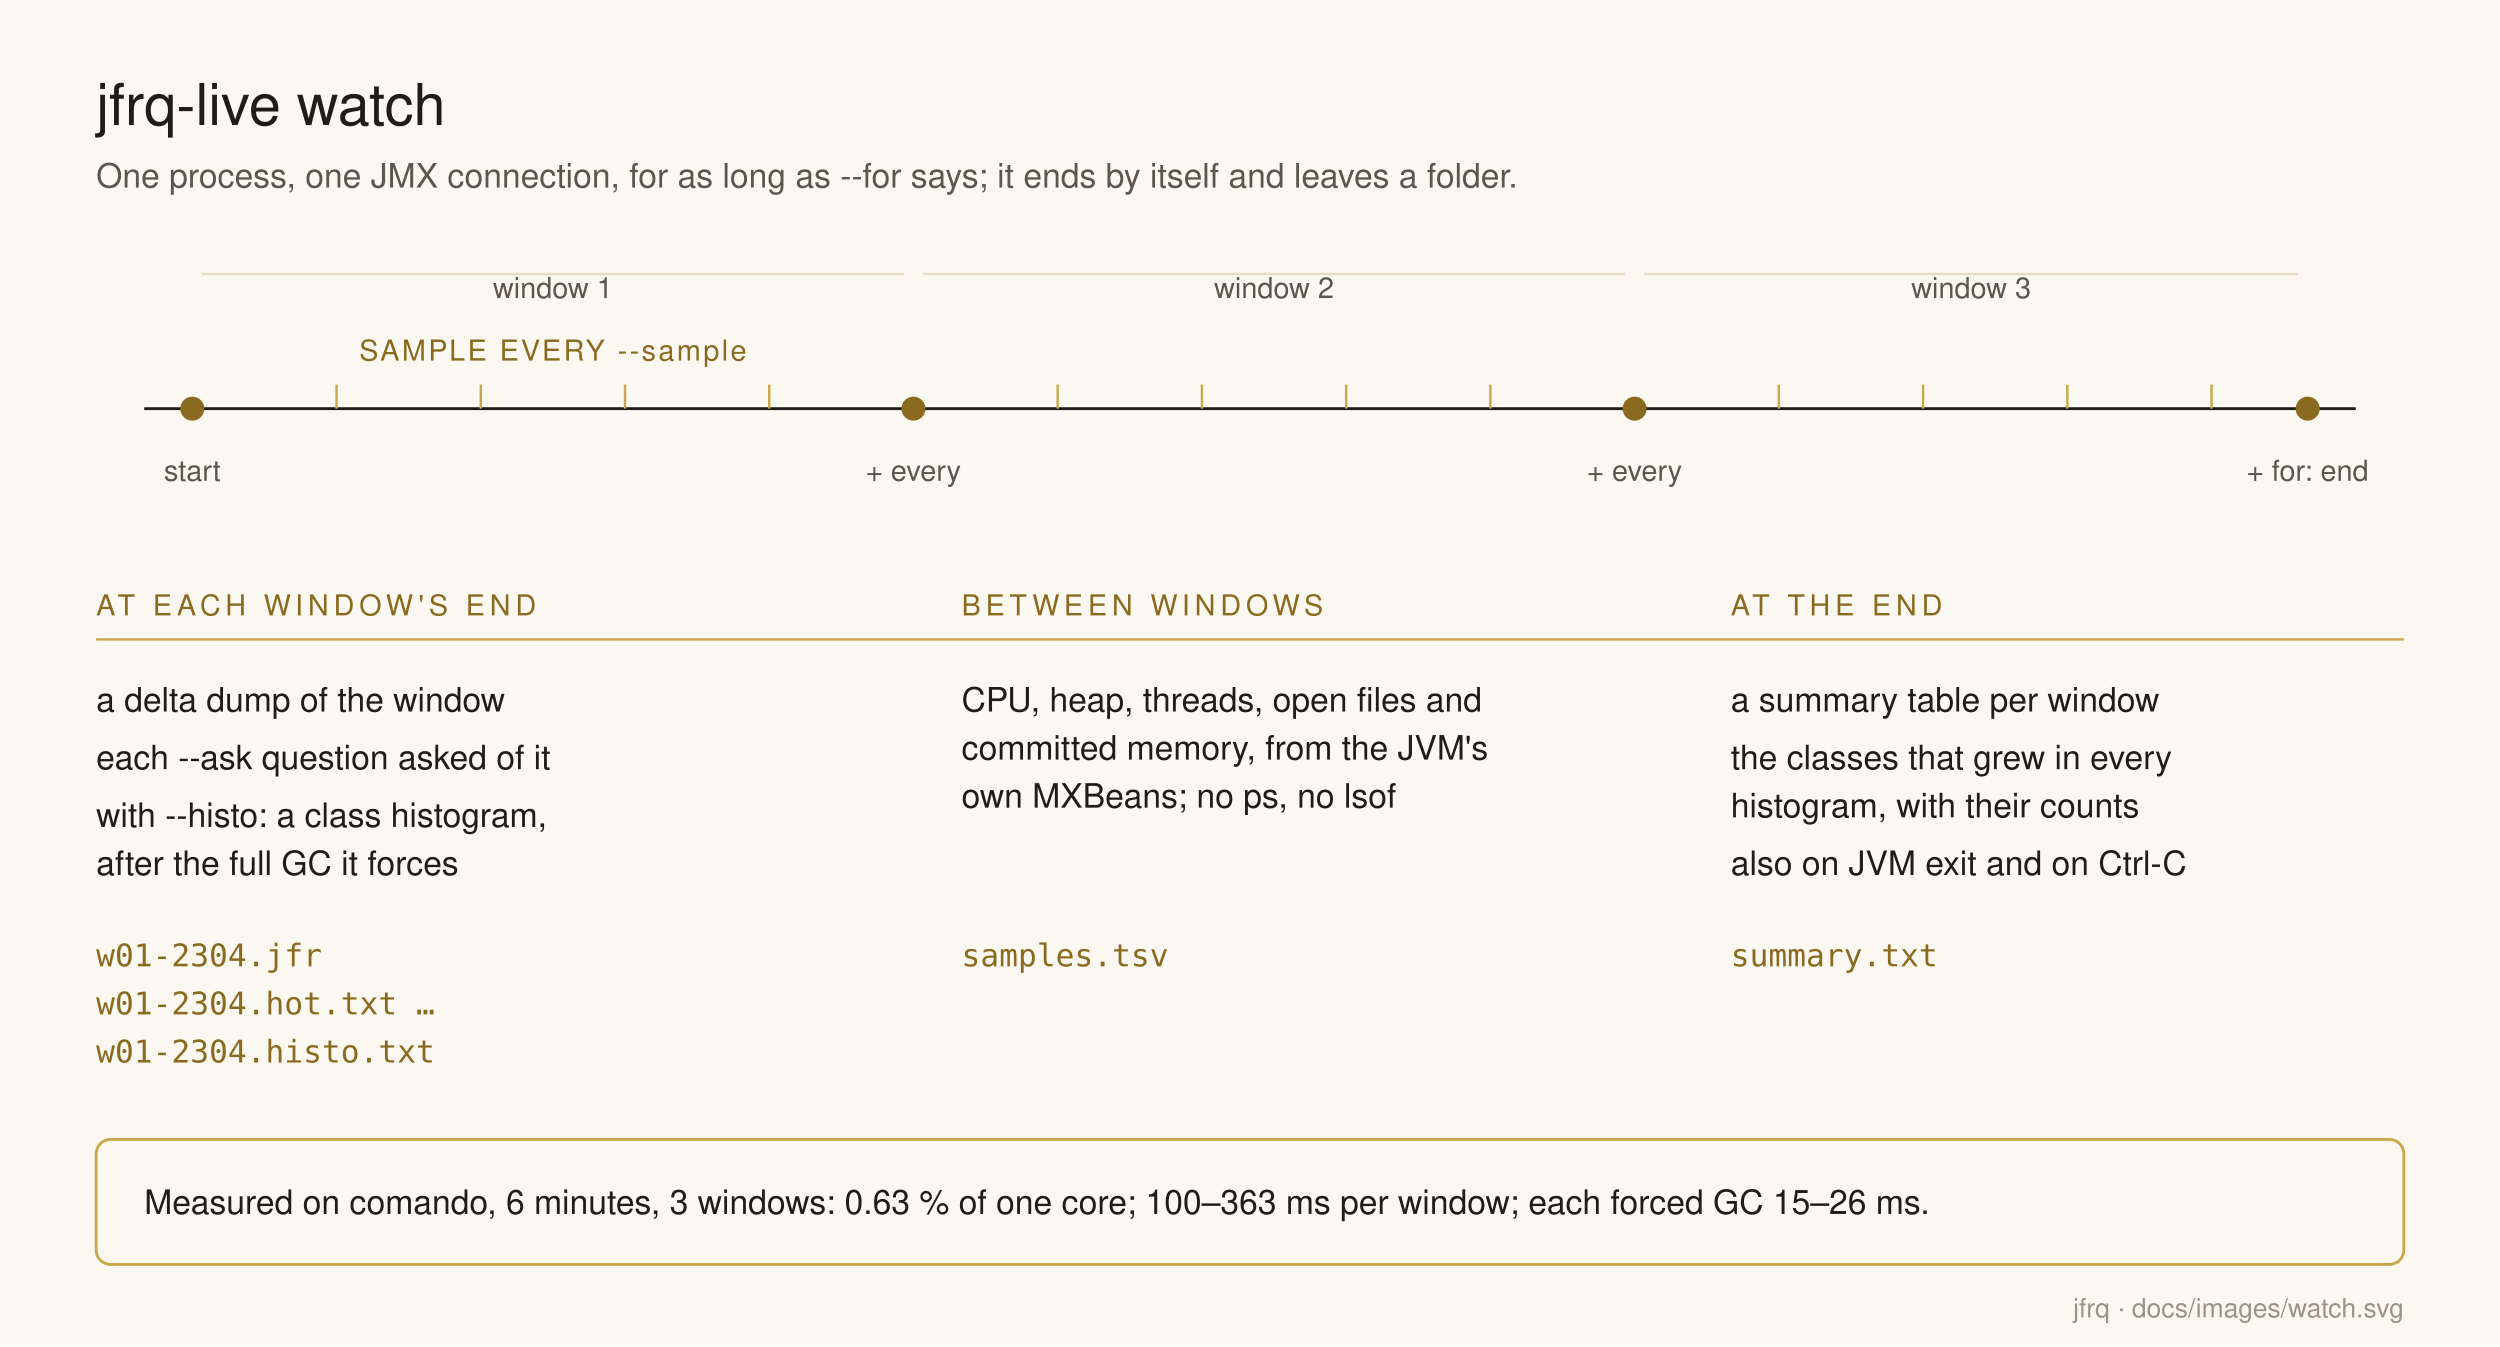
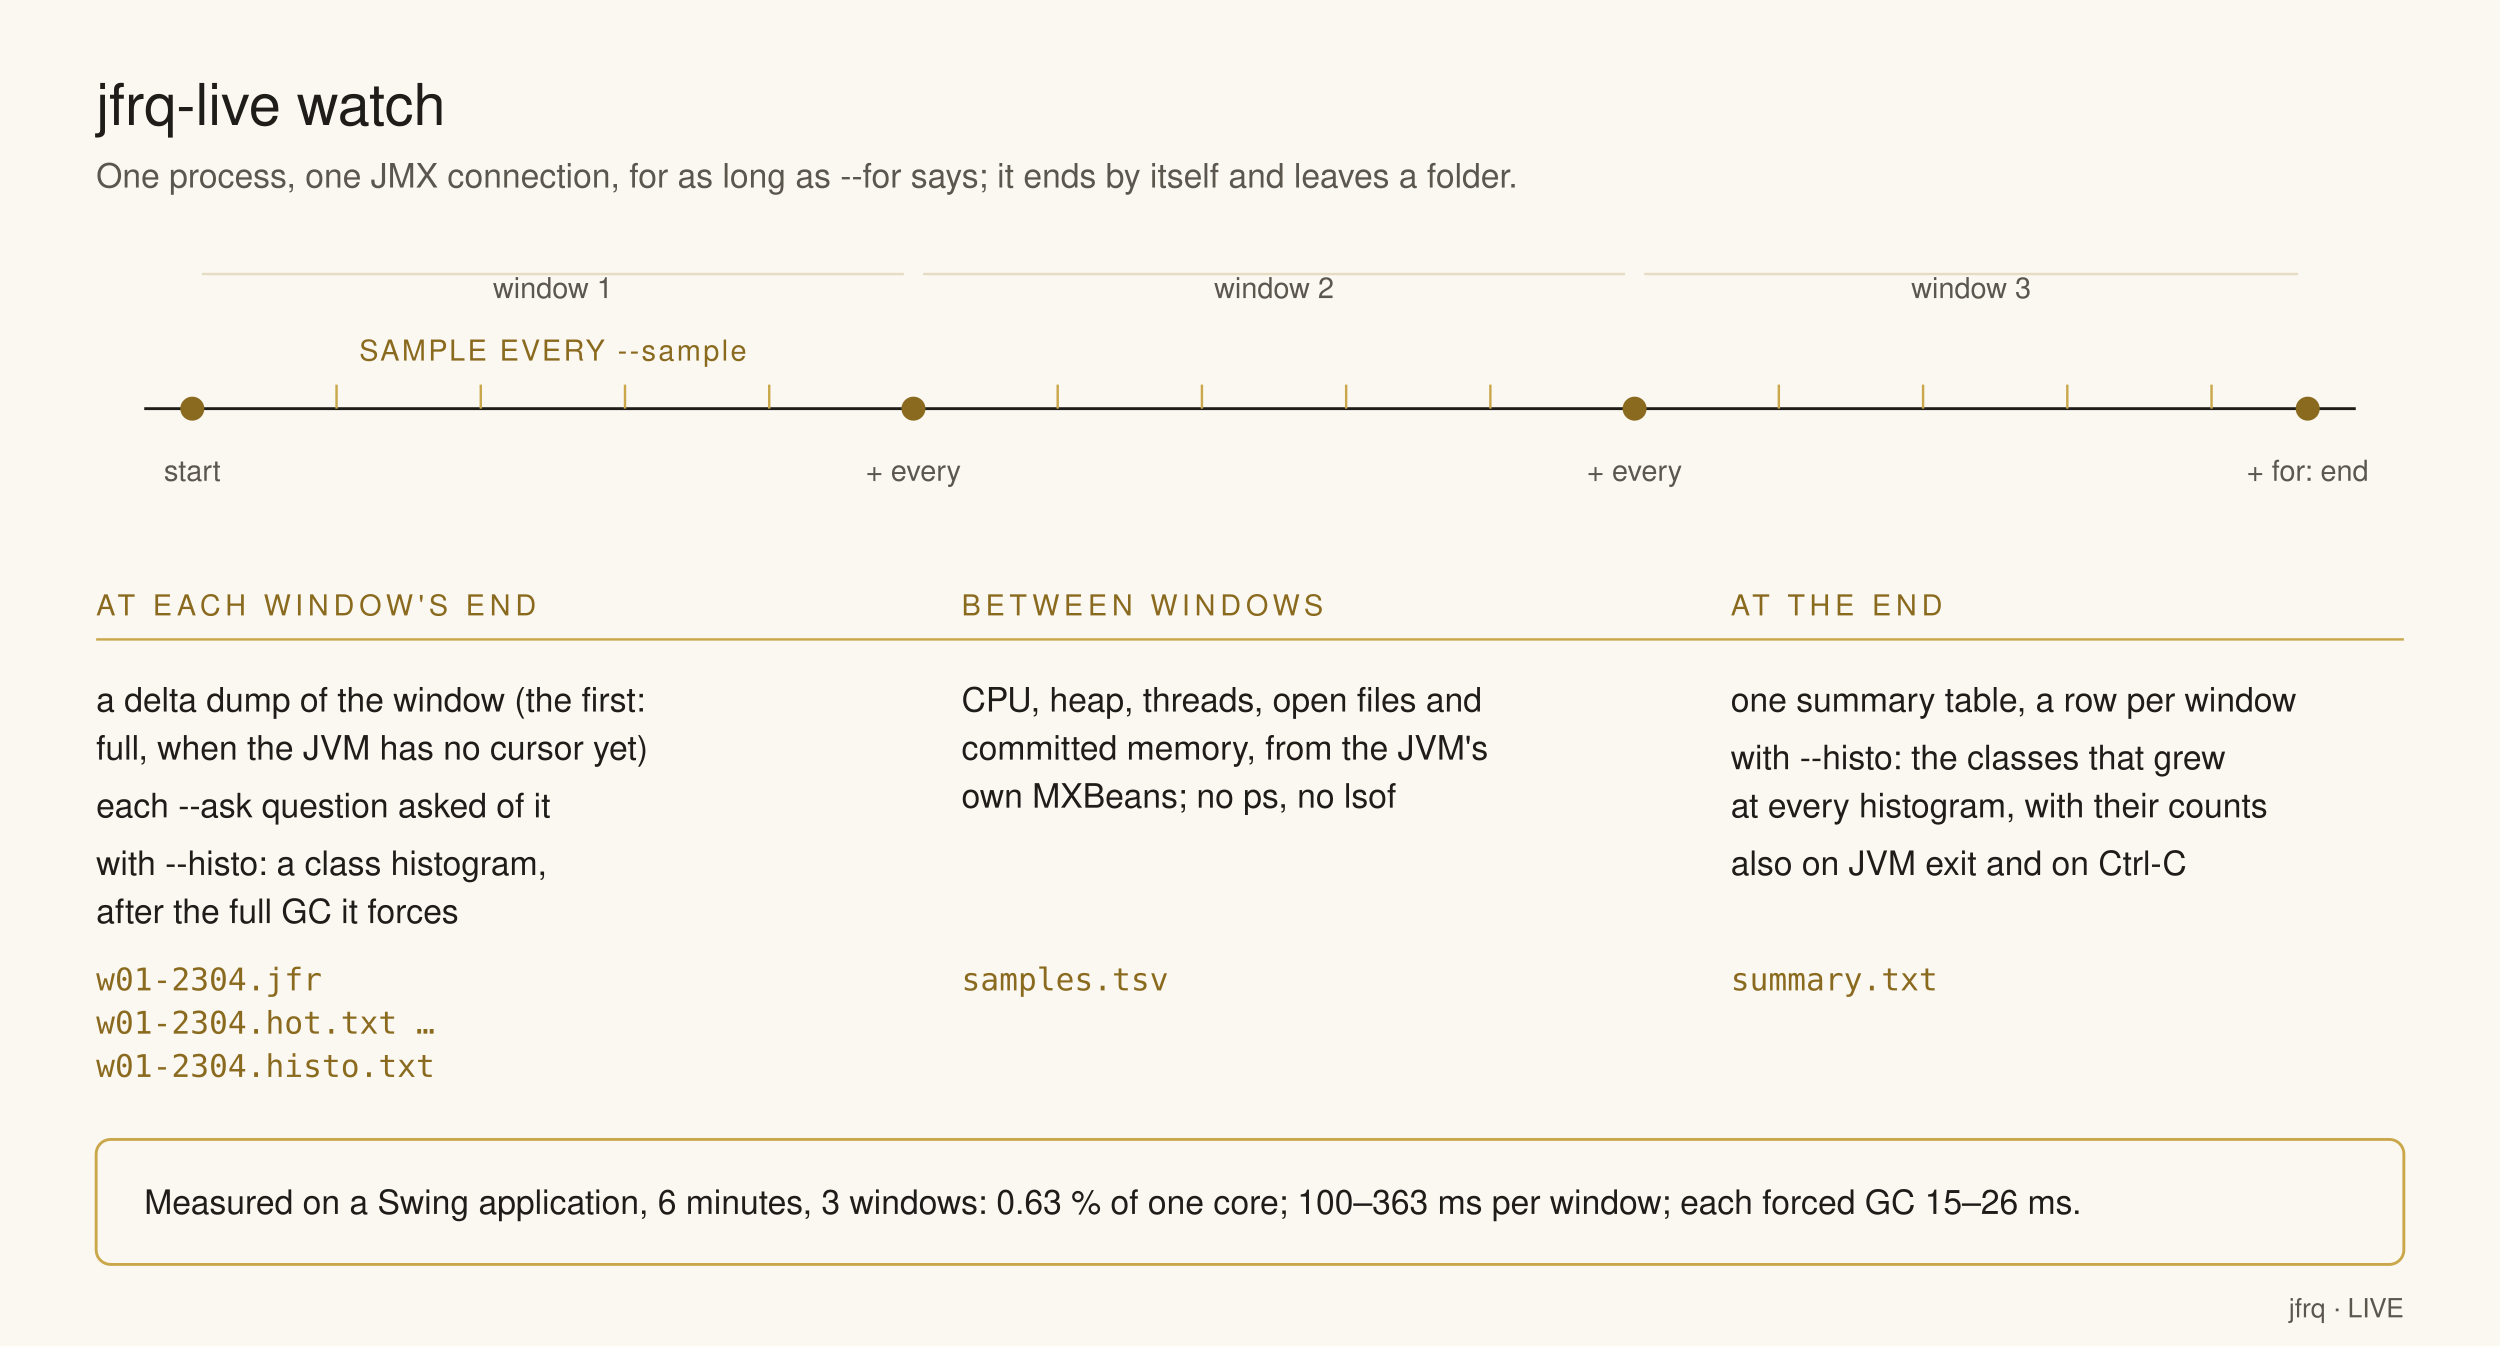
<svg xmlns="http://www.w3.org/2000/svg" width="1040" height="560" viewBox="0 0 1040 560" font-family="Helvetica, Arial, sans-serif">
  <rect width="1040" height="560" fill="#FBF8F1" />
  <text x="40" y="52" font-size="24" fill="#1F1D1A">jfrq-live watch</text>
  <text x="40" y="78" font-size="14" fill="#5C574E">One process, one JMX connection, for as long as --for says; it ends by itself and leaves a folder.</text>
  <line x1="60" y1="170" x2="980" y2="170" stroke="#1F1D1A" stroke-width="1.2" />
  <g fill="#8A6A1F">
    <circle cx="80" cy="170" r="5" />
    <circle cx="380" cy="170" r="5" />
    <circle cx="680" cy="170" r="5" />
    <circle cx="960" cy="170" r="5" />
  </g>
  <g font-size="12" fill="#5C574E" text-anchor="middle">
    <text x="80" y="200">start</text>
    <text x="380" y="200">+ every</text>
    <text x="680" y="200">+ every</text>
    <text x="960" y="200">+ for: end</text>
  </g>
  <g stroke="#C9A74A" stroke-width="1">
    <line x1="140" y1="160" x2="140" y2="170" />
    <line x1="200" y1="160" x2="200" y2="170" />
    <line x1="260" y1="160" x2="260" y2="170" />
    <line x1="320" y1="160" x2="320" y2="170" />
    <line x1="440" y1="160" x2="440" y2="170" />
    <line x1="500" y1="160" x2="500" y2="170" />
    <line x1="560" y1="160" x2="560" y2="170" />
    <line x1="620" y1="160" x2="620" y2="170" />
    <line x1="740" y1="160" x2="740" y2="170" />
    <line x1="800" y1="160" x2="800" y2="170" />
    <line x1="860" y1="160" x2="860" y2="170" />
    <line x1="920" y1="160" x2="920" y2="170" />
  </g>
  <text x="230" y="150" font-size="12" fill="#8A6A1F" text-anchor="middle" letter-spacing="1">SAMPLE EVERY --sample</text>
  <g font-size="12" fill="#5C574E" text-anchor="middle">
    <text x="230" y="124">window 1</text>
    <text x="530" y="124">window 2</text>
    <text x="820" y="124">window 3</text>
  </g>
  <g stroke="#E6DCC4" stroke-width="1">
    <line x1="84" y1="114" x2="376" y2="114" />
    <line x1="384" y1="114" x2="676" y2="114" />
    <line x1="684" y1="114" x2="956" y2="114" />
  </g>
  <g font-size="12" fill="#8A6A1F" letter-spacing="2">
    <text x="40" y="256">AT EACH WINDOW'S END</text>
    <text x="400" y="256">BETWEEN WINDOWS</text>
    <text x="720" y="256">AT THE END</text>
  </g>
  <line x1="40" y1="266" x2="1000" y2="266" stroke="#C9A74A" stroke-width="1" />
  <g font-size="14" fill="#1F1D1A">
-     <text x="40" y="296">a delta dump of the window</text>
-     <text x="40" y="320">each --ask question asked of it</text>
-     <text x="40" y="344">with --histo: a class histogram,</text>
-     <text x="40" y="364">after the full GC it forces</text>
+     <text x="40" y="296">a delta dump of the window (the first:</text>
+     <text x="40" y="316">full, when the JVM has no cursor yet)</text>
+     <text x="40" y="340">each --ask question asked of it</text>
+     <text x="40" y="364">with --histo: a class histogram,</text>
+     <text x="40" y="384">after the full GC it forces</text>
    <text x="400" y="296">CPU, heap, threads, open files and</text>
    <text x="400" y="316">committed memory, from the JVM's</text>
    <text x="400" y="336">own MXBeans; no ps, no lsof</text>
-     <text x="720" y="296">a summary table per window</text>
-     <text x="720" y="320">the classes that grew in every</text>
-     <text x="720" y="340">histogram, with their counts</text>
+     <text x="720" y="296">one summary table, a row per window</text>
+     <text x="720" y="320">with --histo: the classes that grew</text>
+     <text x="720" y="340">at every histogram, with their counts</text>
    <text x="720" y="364">also on JVM exit and on Ctrl-C</text>
  </g>
  <g font-size="13" fill="#8A6A1F" font-family="Menlo, monospace">
-     <text x="40" y="402">w01-2304.jfr</text>
-     <text x="40" y="422">w01-2304.hot.txt …</text>
-     <text x="40" y="442">w01-2304.histo.txt</text>
-     <text x="400" y="402">samples.tsv</text>
-     <text x="720" y="402">summary.txt</text>
+     <text x="40" y="412">w01-2304.jfr</text>
+     <text x="40" y="430">w01-2304.hot.txt …</text>
+     <text x="40" y="448">w01-2304.histo.txt</text>
+     <text x="400" y="412">samples.tsv</text>
+     <text x="720" y="412">summary.txt</text>
  </g>
  <rect x="40" y="474" width="960" height="52" rx="6" fill="none" stroke="#C9A74A" stroke-width="1.2" />
-   <text x="60" y="505" font-size="14" fill="#1F1D1A">Measured on comando, 6 minutes, 3 windows: 0.63 % of one core; 100–363 ms per window; each forced GC 15–26 ms.</text>
-   <text x="1000" y="548" font-size="11" fill="#9A9388" text-anchor="end">jfrq · docs/images/watch.svg</text>
+   <text x="60" y="505" font-size="14" fill="#1F1D1A">Measured on a Swing application, 6 minutes, 3 windows: 0.63 % of one core; 100–363 ms per window; each forced GC 15–26 ms.</text>
+   <text x="1000" y="548" font-size="11" fill="#5C574E" text-anchor="end">jfrq · LIVE</text>
</svg>
